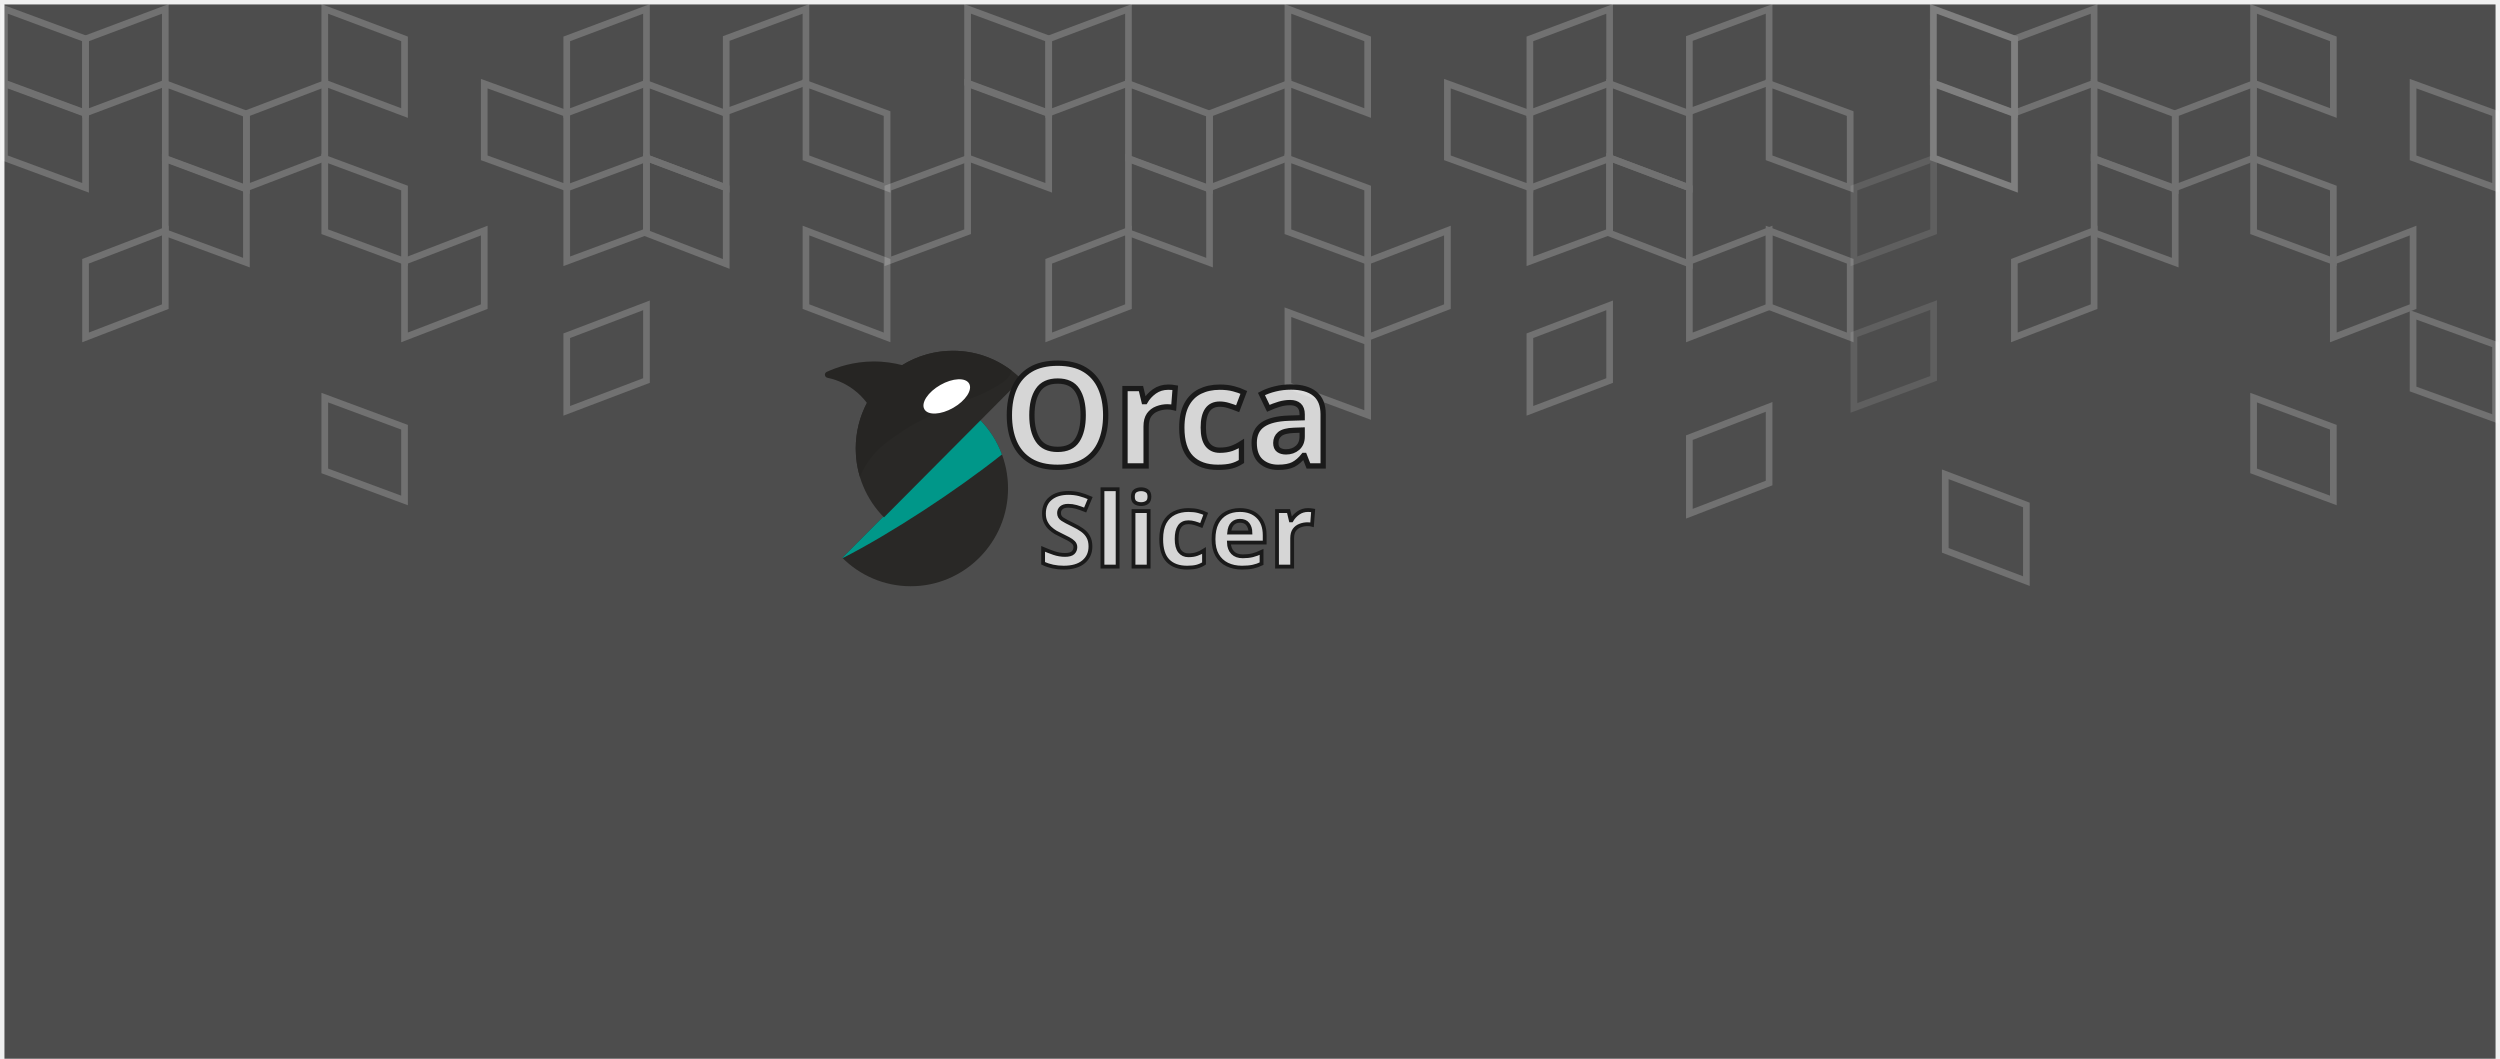
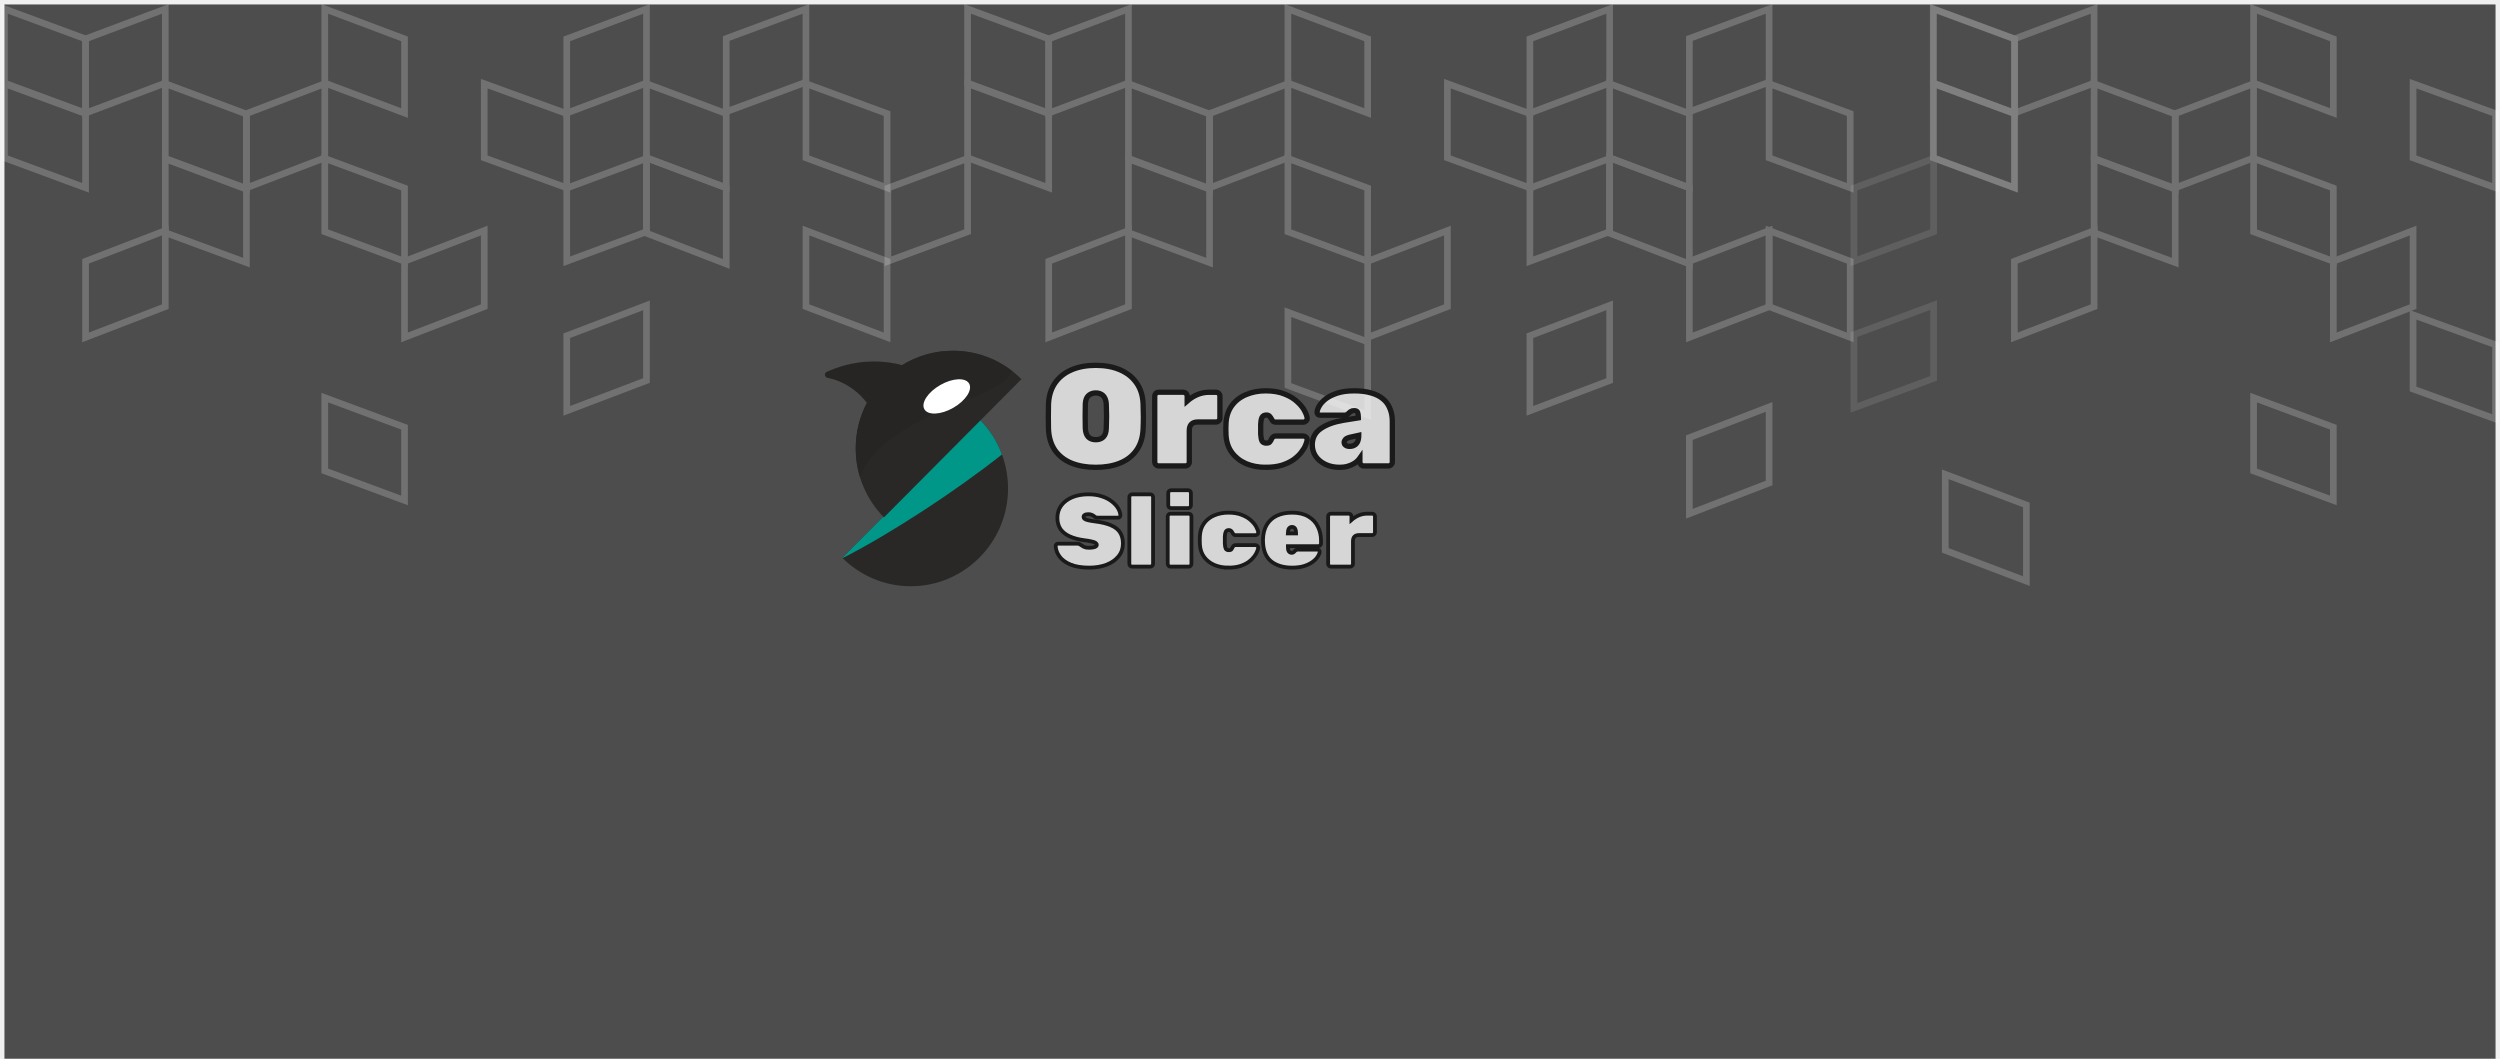
<svg xmlns="http://www.w3.org/2000/svg" width="562" height="238" viewBox="0 0 562 238" fill="none" version="1.1" id="svg526">
  <defs id="defs530">
    <clipPath clipPathUnits="userSpaceOnUse" id="clipPath16">
      <path d="M 0,792 H 612 V 0 H 0 Z" id="path14" />
    </clipPath>
  </defs>
  <rect x="1" y="1" width="560" height="237" fill="#009688" id="rect366" style="fill:#4d4d4d;fill-opacity:1" />
  <g opacity="0.2" id="g408">
    <path d="M19.234 8.743V25.415L37.159 18.672V2L19.234 8.743Z" stroke="white" stroke-width="1.5" stroke-miterlimit="10" id="path368" />
    <path d="M19.234 8.743V25.415L1 18.672V2L19.234 8.743Z" stroke="white" stroke-width="1.5" stroke-miterlimit="10" id="path370" />
    <path d="M90.936 8.743V25.415L73.011 18.672V2L90.936 8.743Z" stroke="white" stroke-width="1.5" stroke-miterlimit="10" id="path372" />
    <path d="M127.404 8.743V25.415L145.329 18.672V2L127.404 8.743Z" stroke="white" stroke-width="1.5" stroke-miterlimit="10" id="path374" />
    <path d="M19.234 25.538V42.224L1 35.481V18.809L19.234 25.538Z" stroke="white" stroke-width="1.5" stroke-miterlimit="10" id="path376" />
    <path d="M19.234 58.733V75.846L37.159 68.93V51.831L19.234 58.733Z" stroke="white" stroke-width="1.5" stroke-miterlimit="10" id="path378" />
    <path d="M55.394 25.538V42.224L73.01 35.481V18.809L55.394 25.538Z" stroke="white" stroke-width="1.5" stroke-miterlimit="10" id="path380" />
    <path d="M90.936 42.279V58.736L73.011 52.094V35.622L90.936 42.279Z" stroke="white" stroke-width="1.5" stroke-miterlimit="10" id="path382" />
    <path d="M90.936 96.042V112.5L73.011 105.858V89.386L90.936 96.042Z" stroke="white" stroke-width="1.5" stroke-miterlimit="10" id="path384" />
    <path d="M55.395 25.639V42.524L37.16 35.709V18.809L55.395 25.639Z" stroke="white" stroke-width="1.5" stroke-miterlimit="10" id="path386" />
    <path d="M55.395 42.365V59.037L37.16 52.308V35.622L55.395 42.365Z" stroke="white" stroke-width="1.5" stroke-miterlimit="10" id="path388" />
    <path d="M127.404 42.279V58.736L145.329 52.094V35.622L127.404 42.279Z" stroke="white" stroke-width="1.5" stroke-miterlimit="10" id="path390" />
    <path d="M163.251 25.538V42.224L145.326 35.481V18.809L163.251 25.538Z" stroke="white" stroke-width="1.5" stroke-miterlimit="10" id="path392" />
    <path d="M127.404 75.472V92.357L145.329 85.542V68.642L127.404 75.472Z" stroke="white" stroke-width="1.5" stroke-miterlimit="10" id="path394" />
    <path d="M163.251 42.223V59.337L145.326 52.421V35.472L163.251 42.223Z" stroke="white" stroke-width="1.5" stroke-miterlimit="10" id="path396" />
    <path d="M90.934 58.733V75.846L108.859 68.93V51.831L90.934 58.733Z" stroke="white" stroke-width="1.5" stroke-miterlimit="10" id="path398" />
    <path d="M199.413 25.538V42.224L181.179 35.481V18.809L199.413 25.538Z" stroke="white" stroke-width="1.5" stroke-miterlimit="10" id="path400" />
    <path d="M127.401 25.538V42.224L108.858 35.481V18.809L127.401 25.538Z" stroke="white" stroke-width="1.5" stroke-miterlimit="10" id="path402" />
    <path d="M199.413 58.733V75.846L181.179 68.93V51.831L199.413 58.733Z" stroke="white" stroke-width="1.5" stroke-miterlimit="10" id="path404" />
    <path d="M163.253 8.657V25.115L181.178 18.472V2L163.253 8.657Z" stroke="white" stroke-width="1.5" stroke-miterlimit="10" id="path406" />
  </g>
  <g opacity="0.2" id="g458">
    <path d="M235.752 8.743V25.415L253.677 18.672V2L235.752 8.743Z" stroke="white" stroke-width="1.5" stroke-miterlimit="10" id="path410" />
    <path d="M235.75 8.743V25.415L217.516 18.672V2L235.75 8.743Z" stroke="white" stroke-width="1.5" stroke-miterlimit="10" id="path412" />
    <path d="M307.45 8.743V25.415L289.525 18.672V2L307.45 8.743Z" stroke="white" stroke-width="1.5" stroke-miterlimit="10" id="path414" />
    <path d="M343.92 8.743V25.415L361.845 18.672V2L343.92 8.743Z" stroke="white" stroke-width="1.5" stroke-miterlimit="10" id="path416" />
    <path d="M199.591 42.279V58.736L217.516 52.094V35.622L199.591 42.279Z" stroke="white" stroke-width="1.5" stroke-miterlimit="10" id="path418" />
    <path d="M235.75 25.538V42.224L217.516 35.48V18.809L235.75 25.538Z" stroke="white" stroke-width="1.5" stroke-miterlimit="10" id="path420" />
    <path d="M235.752 58.733V75.846L253.677 68.93V51.831L235.752 58.733Z" stroke="white" stroke-width="1.5" stroke-miterlimit="10" id="path422" />
    <path d="M271.91 25.538V42.224L289.526 35.48V18.809L271.91 25.538Z" stroke="white" stroke-width="1.5" stroke-miterlimit="10" id="path424" />
    <path d="M307.45 42.279V58.736L289.525 52.094V35.622L307.45 42.279Z" stroke="white" stroke-width="1.5" stroke-miterlimit="10" id="path426" />
    <path d="M307.45 76.843V93.3L289.525 86.658V70.186L307.45 76.843Z" stroke="white" stroke-width="1.5" stroke-miterlimit="10" id="path428" />
    <path d="M271.908 25.639V42.524L253.674 35.709V18.809L271.908 25.639Z" stroke="white" stroke-width="1.5" stroke-miterlimit="10" id="path430" />
    <path d="M271.908 42.365V59.036L253.674 52.308V35.622L271.908 42.365Z" stroke="white" stroke-width="1.5" stroke-miterlimit="10" id="path432" />
    <path d="M343.92 42.279V58.736L361.845 52.094V35.622L343.92 42.279Z" stroke="white" stroke-width="1.5" stroke-miterlimit="10" id="path434" />
    <path d="M379.769 25.538V42.224L361.844 35.48V18.809L379.769 25.538Z" stroke="white" stroke-width="1.5" stroke-miterlimit="10" id="path436" />
    <path d="M343.92 75.472V92.357L361.845 85.542V68.642L343.92 75.472Z" stroke="white" stroke-width="1.5" stroke-miterlimit="10" id="path438" />
    <path d="M379.769 42.223V59.337L361.844 52.421V35.472L379.769 42.223Z" stroke="white" stroke-width="1.5" stroke-miterlimit="10" id="path440" />
    <path d="M307.452 58.733V75.846L325.377 68.93V51.831L307.452 58.733Z" stroke="white" stroke-width="1.5" stroke-miterlimit="10" id="path442" />
    <path d="M415.925 25.538V42.224L397.691 35.48V18.809L415.925 25.538Z" stroke="white" stroke-width="1.5" stroke-miterlimit="10" id="path444" />
    <path d="M379.771 58.747V75.846L397.696 68.945V51.831L379.771 58.747Z" stroke="white" stroke-width="1.5" stroke-miterlimit="10" id="path446" />
    <path d="M379.769 98.385V115.484L397.694 108.582V91.469L379.769 98.385Z" stroke="white" stroke-width="1.5" stroke-miterlimit="10" id="path448" />
    <path d="M343.917 25.538V42.224L325.374 35.48V18.809L343.917 25.538Z" stroke="white" stroke-width="1.5" stroke-miterlimit="10" id="path450" />
    <path d="M415.925 58.733V75.846L397.691 68.93V51.831L415.925 58.733Z" stroke="white" stroke-width="1.5" stroke-miterlimit="10" id="path452" />
    <path d="M455.53 113.522V130.636L437.296 123.72V106.621L455.53 113.522Z" stroke="white" stroke-width="1.5" stroke-miterlimit="10" id="path454" />
    <path d="M379.771 8.657V25.114L397.696 18.472V2L379.771 8.657Z" stroke="white" stroke-width="1.5" stroke-miterlimit="10" id="path456" />
  </g>
  <g opacity="0.5" id="g470">
    <g opacity="0.2" id="g468">
      <path d="M452.919 8.743V25.415L434.685 18.672V2L452.919 8.743Z" stroke="white" stroke-width="1.5" stroke-miterlimit="10" id="path460" />
      <path d="M416.76 42.279V58.736L434.685 52.094V35.622L416.76 42.279Z" stroke="white" stroke-width="1.5" stroke-miterlimit="10" id="path462" />
      <path d="M416.76 75.234V91.692L434.685 85.05V68.578L416.76 75.234Z" stroke="white" stroke-width="1.5" stroke-miterlimit="10" id="path464" />
      <path d="M452.919 25.538V42.224L434.685 35.48V18.809L452.919 25.538Z" stroke="white" stroke-width="1.5" stroke-miterlimit="10" id="path466" />
    </g>
  </g>
  <g opacity="0.2" id="g498">
    <path d="M452.832 8.743V25.415L470.757 18.672V2L452.832 8.743Z" stroke="white" stroke-width="1.5" stroke-miterlimit="10" id="path472" />
    <path d="M452.832 8.743V25.415L434.598 18.672V2L452.832 8.743Z" stroke="white" stroke-width="1.5" stroke-miterlimit="10" id="path474" />
    <path d="M524.534 8.743V25.415L506.609 18.672V2L524.534 8.743Z" stroke="white" stroke-width="1.5" stroke-miterlimit="10" id="path476" />
    <path d="M452.832 25.538V42.224L434.598 35.48V18.809L452.832 25.538Z" stroke="white" stroke-width="1.5" stroke-miterlimit="10" id="path478" />
    <path d="M452.832 58.733V75.846L470.757 68.93V51.831L452.832 58.733Z" stroke="white" stroke-width="1.5" stroke-miterlimit="10" id="path480" />
    <path d="M488.992 25.538V42.224L506.608 35.48V18.809L488.992 25.538Z" stroke="white" stroke-width="1.5" stroke-miterlimit="10" id="path482" />
    <path d="M524.534 42.279V58.736L506.609 52.094V35.622L524.534 42.279Z" stroke="white" stroke-width="1.5" stroke-miterlimit="10" id="path484" />
    <path d="M524.534 96.042V112.5L506.609 105.857V89.385L524.534 96.042Z" stroke="white" stroke-width="1.5" stroke-miterlimit="10" id="path486" />
    <path d="M488.992 25.639V42.524L470.758 35.709V18.809L488.992 25.639Z" stroke="white" stroke-width="1.5" stroke-miterlimit="10" id="path488" />
    <path d="M488.992 42.365V59.036L470.758 52.308V35.622L488.992 42.365Z" stroke="white" stroke-width="1.5" stroke-miterlimit="10" id="path490" />
    <path d="M524.531 58.733V75.846L542.457 68.93V51.831L524.531 58.733Z" stroke="white" stroke-width="1.5" stroke-miterlimit="10" id="path492" />
    <path d="M560.999 25.538V42.224L542.456 35.48V18.809L560.999 25.538Z" stroke="white" stroke-width="1.5" stroke-miterlimit="10" id="path494" />
    <path d="M560.999 77.507V94.192L542.456 87.449V70.778L560.999 77.507Z" stroke="white" stroke-width="1.5" stroke-miterlimit="10" id="path496" />
  </g>
  <g id="g10" transform="matrix(0.07369611,0,0,-0.07369611,184.9561,133.9032)" style="display:inline">
    <g id="g12" clip-path="url(#clipPath16)">
      <g id="g18" transform="translate(59.7287,115.3517)">
        <path d="m 0,0 c 53.332,-53.285 126.698,-86.317 207.744,-86.646 164.049,-0.664 298.355,134.38 297.699,299.337 -0.324,81.496 -33.176,155.271 -86.17,208.899 z" style="fill:#292826;fill-opacity:1;fill-rule:nonzero;stroke:none" id="path20" />
      </g>
      <g id="g22" transform="translate(479.0017,536.9419)">
        <path d="m 0,0 -419.273,-421.59 c 0.298,-0.298 0.606,-0.587 0.906,-0.884 146.894,74.925 348.023,206.579 486.003,316.297 C 52.756,-65.97 29.506,-29.859 0,0" style="fill:#009789;fill-opacity:1;fill-rule:nonzero;stroke:none" id="path24" />
      </g>
      <g id="g26" transform="translate(397.0372,747)">
        <path d="m 0,0 c -163.742,0 -296.482,-133.473 -296.482,-298.121 0,-81.979 32.915,-156.223 86.172,-210.117 l 419.273,421.59 C 155.364,-33.096 81.529,0 0,0" style="fill:#292826;fill-opacity:1;fill-rule:nonzero;stroke:none" id="path28" />
      </g>
      <g id="g30" transform="translate(397.0372,747)">
        <path d="m 0,0 c -56.714,0 -109.702,-16.022 -154.751,-43.796 -24.127,6.312 -54.061,11.37 -88.437,11.157 -59.938,-0.372 -108.713,-16.603 -141.822,-31.784 -8.218,-3.768 -6.898,-15.967 1.941,-17.829 21.801,-4.593 50.498,-14.324 78.883,-35.28 17.931,-13.238 31.574,-27.883 41.856,-41.597 -21.794,-41.504 -34.152,-88.793 -34.152,-138.992 0,-29.952 4.412,-58.865 12.586,-86.137 12.54,27.79 25.699,46.391 29.916,52.184 27.229,37.41 56.015,56.883 98.542,85.651 31.328,21.193 74.856,46.047 199.916,97.449 0,0 39.121,11.017 91.587,42.212 20.912,12.433 36.823,24.17 41.863,42.526 0.355,1.293 0.677,2.57 0.973,3.83 C 129.175,-22.506 67.208,0 0,0" style="fill:#262523;fill-opacity:1;fill-rule:nonzero;stroke:none" id="path32" />
      </g>
      <g id="g34" transform="translate(446.5563,646.8041)">
        <path d="m 0,0 c 10.875,-19.229 -10.891,-52.305 -48.616,-73.879 -37.725,-21.573 -77.124,-23.474 -88,-4.245 -10.875,19.229 10.891,52.305 48.617,73.879 C -50.274,17.328 -10.875,19.229 0,0" style="fill:#ffffff;fill-opacity:1;fill-rule:nonzero;stroke:none" id="path36" />
      </g>
    </g>
  </g>
-   <text xml:space="preserve" style="font-size:31.847px;fill:#f9f9f9;stroke:#1a1a1a;stroke-width:1.193;fill-opacity:0.8" x="274.393" y="104.738" id="text835">
-     <tspan id="tspan833" x="274.393" y="104.738" style="font-style:normal;font-variant:normal;font-weight:900;font-stretch:normal;font-size:31.847px;font-family:Rubik;-inkscape-font-specification:'Rubik Heavy';text-align:center;text-anchor:middle;fill:#f9f9f9;stroke-width:1.193;fill-opacity:0.8">Orca</tspan>
-   </text>
-   <text xml:space="preserve" style="font-size:22.881px;text-align:center;text-anchor:middle;fill:#f9f9f9;fill-opacity:0.8;stroke:#1a1a1a;stroke-width:0.857" x="273.143" y="127.372" id="text1443">
-     <tspan id="tspan1441" x="273.143" y="127.372" style="font-style:normal;font-variant:normal;font-weight:900;font-stretch:normal;font-family:Rubik;-inkscape-font-specification:'Rubik Heavy';stroke-width:0.857;fill:#f9f9f9;fill-opacity:0.8">Slicer</tspan>
-   </text>
+   <g aria-label="Orca" id="text835" style="font-size:31.847px;fill:#f9f9f9;fill-opacity:0.8;fill-rule:evenodd;stroke:#1a1a1a;stroke-width:1.193">
+     <path d="m 246.335,105.056 q -3.121,0 -5.478,-0.955 -2.325,-0.955 -3.694,-2.866 -1.338,-1.943 -1.465,-4.777 -0.032,-1.306 -0.032,-2.771 0,-1.465 0.032,-2.834 0.127,-2.803 1.465,-4.745 1.338,-1.943 3.694,-2.962 2.357,-1.019 5.478,-1.019 3.121,0 5.478,1.019 2.357,1.019 3.694,2.962 1.369,1.943 1.465,4.745 0.064,1.369 0.064,2.834 0,1.465 -0.064,2.771 -0.127,2.834 -1.497,4.777 -1.338,1.911 -3.694,2.866 -2.325,0.955 -5.446,0.955 z m 0,-6.21 q 1.051,0 1.688,-0.605 0.637,-0.637 0.669,-1.975 0.064,-1.369 0.064,-2.707 0,-1.338 -0.064,-2.643 -0.032,-0.892 -0.35,-1.465 -0.287,-0.573 -0.796,-0.828 -0.51,-0.287 -1.21,-0.287 -0.669,0 -1.21,0.287 -0.51,0.255 -0.828,0.828 -0.287,0.573 -0.318,1.465 -0.032,1.306 -0.032,2.643 0,1.338 0.032,2.707 0.064,1.338 0.669,1.975 0.637,0.605 1.688,0.605 z" style="font-weight:900;font-family:Rubik;-inkscape-font-specification:'Rubik Heavy';text-align:center;text-anchor:middle" id="path926" />
+     <path d="m 260.444,104.738 q -0.35,0 -0.605,-0.255 -0.255,-0.255 -0.255,-0.605 V 89.037 q 0,-0.35 0.255,-0.605 0.255,-0.255 0.605,-0.255 h 5.573 q 0.35,0 0.605,0.255 0.255,0.255 0.255,0.605 v 1.115 q 1.019,-0.892 2.261,-1.433 1.274,-0.541 2.707,-0.541 h 1.529 q 0.35,0 0.605,0.255 0.255,0.255 0.255,0.605 v 4.968 q 0,0.35 -0.255,0.605 -0.255,0.255 -0.605,0.255 h -4.108 q -0.955,0 -1.433,0.478 -0.478,0.478 -0.478,1.433 v 7.102 q 0,0.35 -0.255,0.605 -0.255,0.255 -0.605,0.255 z" style="font-weight:900;font-family:Rubik;-inkscape-font-specification:'Rubik Heavy';text-align:center;text-anchor:middle" id="path928" />
+     <path d="m 284.521,105.056 q -2.42,0 -4.395,-0.828 -1.975,-0.86 -3.185,-2.484 -1.21,-1.624 -1.338,-3.981 -0.032,-0.51 -0.032,-1.274 0,-0.764 0.032,-1.306 0.127,-2.357 1.306,-3.981 1.21,-1.656 3.185,-2.484 2.006,-0.86 4.427,-0.86 2.516,0 4.268,0.732 1.783,0.701 2.866,1.752 1.115,1.019 1.624,2.038 0.541,1.019 0.573,1.656 0.032,0.35 -0.255,0.605 -0.255,0.255 -0.605,0.255 h -6.21 q -0.35,0 -0.573,-0.159 -0.191,-0.191 -0.35,-0.478 -0.223,-0.446 -0.478,-0.701 -0.223,-0.255 -0.701,-0.255 -0.732,0 -0.987,0.541 -0.255,0.541 -0.287,1.497 -0.032,1.369 0,2.261 0.064,1.019 0.287,1.529 0.255,0.478 0.987,0.478 0.573,0 0.764,-0.255 0.223,-0.255 0.414,-0.701 0.127,-0.287 0.35,-0.446 0.223,-0.191 0.573,-0.191 h 6.21 q 0.35,0 0.605,0.255 0.287,0.255 0.255,0.605 -0.032,0.414 -0.35,1.178 -0.287,0.732 -0.955,1.592 -0.637,0.86 -1.72,1.656 -1.083,0.764 -2.643,1.274 -1.561,0.478 -3.662,0.478 z" style="font-weight:900;font-family:Rubik;-inkscape-font-specification:'Rubik Heavy';text-align:center;text-anchor:middle" id="path930" />
+     <path d="m 301.177,105.056 q -1.815,0 -3.217,-0.669 -1.401,-0.669 -2.197,-1.815 -0.764,-1.147 -0.764,-2.58 0,-2.325 1.879,-3.631 1.911,-1.338 5.096,-1.879 l 3.376,-0.541 v -0.032 q 0,-0.828 -0.159,-1.21 -0.127,-0.382 -0.796,-0.382 -0.446,0 -0.732,0.191 -0.255,0.159 -0.573,0.478 -0.35,0.35 -0.892,0.35 h -5.414 q -0.318,0 -0.541,-0.191 -0.191,-0.191 -0.159,-0.51 0.032,-0.605 0.51,-1.401 0.478,-0.828 1.465,-1.592 1.019,-0.764 2.58,-1.274 1.592,-0.51 3.822,-0.51 2.166,0 3.758,0.478 1.624,0.446 2.675,1.338 1.051,0.86 1.561,2.166 0.541,1.274 0.541,2.898 v 9.14 q 0,0.35 -0.255,0.605 -0.255,0.255 -0.605,0.255 h -5.573 q -0.35,0 -0.605,-0.255 -0.255,-0.255 -0.255,-0.605 v -0.892 q -0.446,0.637 -1.147,1.115 -0.669,0.446 -1.529,0.701 -0.86,0.255 -1.847,0.255 z m 2.197,-4.713 q 0.637,0 1.083,-0.255 0.478,-0.255 0.732,-0.796 0.255,-0.573 0.255,-1.401 v -0.032 l -1.879,0.414 q -0.828,0.191 -1.115,0.51 -0.287,0.318 -0.287,0.669 0,0.223 0.127,0.446 0.159,0.191 0.414,0.318 0.287,0.127 0.669,0.127 z" style="font-weight:900;font-family:Rubik;-inkscape-font-specification:'Rubik Heavy';text-align:center;text-anchor:middle" id="path932" />
+   </g>
+   <g aria-label="Slicer" id="text1443" style="font-size:22.881px;text-align:center;text-anchor:middle;fill:#f9f9f9;fill-opacity:0.8;stroke:#1a1a1a;stroke-width:0.857">
+     <path d="m 244.839,127.6 q -2.54,0 -4.187,-0.686 -1.647,-0.686 -2.471,-1.808 -0.824,-1.121 -0.869,-2.38 0,-0.206 0.137,-0.343 0.16,-0.16 0.366,-0.16 h 4.347 q 0.366,0 0.549,0.114 0.206,0.091 0.435,0.275 0.229,0.16 0.458,0.297 0.252,0.114 0.549,0.183 0.32,0.046 0.686,0.046 0.778,0 1.236,-0.16 0.48,-0.183 0.48,-0.48 0,-0.275 -0.275,-0.458 -0.252,-0.183 -0.892,-0.32 -0.641,-0.16 -1.785,-0.297 -1.808,-0.252 -3.135,-0.847 -1.327,-0.595 -2.059,-1.625 -0.709,-1.053 -0.709,-2.563 0,-1.556 0.869,-2.746 0.892,-1.19 2.448,-1.853 1.579,-0.664 3.661,-0.664 1.716,0 3.043,0.458 1.327,0.435 2.242,1.167 0.915,0.709 1.396,1.533 0.48,0.824 0.503,1.579 0,0.206 -0.16,0.366 -0.137,0.137 -0.32,0.137 h -4.576 q -0.32,0 -0.526,-0.091 -0.183,-0.091 -0.389,-0.275 -0.114,-0.114 -0.435,-0.252 -0.297,-0.16 -0.778,-0.16 -0.572,0 -0.847,0.183 -0.252,0.16 -0.252,0.458 0,0.206 0.206,0.389 0.206,0.183 0.755,0.32 0.549,0.137 1.579,0.275 2.288,0.275 3.661,0.892 1.396,0.595 2.014,1.602 0.641,1.007 0.641,2.494 0,1.67 -1.007,2.883 -0.984,1.213 -2.7,1.876 -1.716,0.641 -3.89,0.641 z" style="font-weight:900;font-family:Rubik;-inkscape-font-specification:'Rubik Heavy'" id="path935" />
+     <path d="m 254.495,127.372 q -0.252,0 -0.435,-0.183 -0.183,-0.183 -0.183,-0.435 V 111.744 q 0,-0.252 0.183,-0.435 0.183,-0.183 0.435,-0.183 h 4.096 q 0.252,0 0.435,0.183 0.183,0.183 0.183,0.435 v 15.01 q 0,0.252 -0.183,0.435 -0.183,0.183 -0.435,0.183 z" style="font-weight:900;font-family:Rubik;-inkscape-font-specification:'Rubik Heavy'" id="path937" />
+     <path d="m 263.121,127.372 q -0.252,0 -0.435,-0.183 -0.183,-0.183 -0.183,-0.435 v -10.662 q 0,-0.252 0.183,-0.435 0.183,-0.183 0.435,-0.183 h 4.096 q 0.252,0 0.435,0.183 0.183,0.183 0.183,0.435 v 10.662 q 0,0.252 -0.183,0.435 -0.183,0.183 -0.435,0.183 z m 0.114,-13.157 q -0.252,0 -0.435,-0.183 -0.183,-0.183 -0.183,-0.435 v -2.769 q 0,-0.252 0.183,-0.435 0.183,-0.183 0.435,-0.183 h 3.867 q 0.252,0 0.435,0.183 0.183,0.183 0.183,0.435 v 2.769 q 0,0.252 -0.183,0.435 -0.183,0.183 -0.435,0.183 z" style="font-weight:900;font-family:Rubik;-inkscape-font-specification:'Rubik Heavy'" id="path939" />
+     <path d="m 276.14,127.6 q -1.739,0 -3.158,-0.595 -1.419,-0.618 -2.288,-1.785 -0.869,-1.167 -0.961,-2.86 -0.023,-0.366 -0.023,-0.915 0,-0.549 0.023,-0.938 0.091,-1.693 0.938,-2.86 0.869,-1.19 2.288,-1.785 1.441,-0.618 3.18,-0.618 1.808,0 3.066,0.526 1.281,0.503 2.059,1.258 0.801,0.732 1.167,1.464 0.389,0.732 0.412,1.19 0.023,0.252 -0.183,0.435 -0.183,0.183 -0.435,0.183 h -4.462 q -0.252,0 -0.412,-0.114 -0.137,-0.137 -0.252,-0.343 -0.16,-0.32 -0.343,-0.503 -0.16,-0.183 -0.503,-0.183 -0.526,0 -0.709,0.389 -0.183,0.389 -0.206,1.075 -0.023,0.984 0,1.625 0.046,0.732 0.206,1.098 0.183,0.343 0.709,0.343 0.412,0 0.549,-0.183 0.16,-0.183 0.297,-0.503 0.091,-0.206 0.252,-0.32 0.16,-0.137 0.412,-0.137 h 4.462 q 0.252,0 0.435,0.183 0.206,0.183 0.183,0.435 -0.023,0.297 -0.252,0.847 -0.206,0.526 -0.686,1.144 -0.458,0.618 -1.236,1.19 -0.778,0.549 -1.899,0.915 -1.121,0.343 -2.631,0.343 z" style="font-weight:900;font-family:Rubik;-inkscape-font-specification:'Rubik Heavy'" id="path941" />
+     <path d="m 290.464,127.6 q -2.997,0 -4.782,-1.464 -1.762,-1.487 -1.762,-4.691 0,-0.046 0,-0.091 0,-0.046 0,-0.069 0.046,-1.968 0.847,-3.318 0.824,-1.35 2.265,-2.036 1.464,-0.686 3.409,-0.686 2.242,0 3.684,0.869 1.442,0.847 2.128,2.265 0.709,1.396 0.709,3.089 v 0.686 q 0,0.252 -0.183,0.435 -0.183,0.183 -0.435,0.183 h -6.819 q 0,0.023 0,0.046 0,0.023 0,0.069 0,0.458 0.069,0.778 0.091,0.297 0.297,0.458 0.206,0.16 0.526,0.16 0.137,0 0.229,-0.046 0.114,-0.046 0.206,-0.137 0.114,-0.114 0.229,-0.229 0.206,-0.206 0.343,-0.252 0.137,-0.069 0.412,-0.069 h 4.324 q 0.229,0 0.366,0.137 0.16,0.137 0.137,0.366 -0.023,0.435 -0.412,1.053 -0.366,0.595 -1.121,1.167 -0.755,0.572 -1.922,0.961 -1.167,0.366 -2.746,0.366 z m -0.938,-7.688 h 1.83 v -0.023 q 0,-0.503 -0.114,-0.824 -0.091,-0.32 -0.297,-0.458 -0.206,-0.16 -0.503,-0.16 -0.297,0 -0.503,0.16 -0.206,0.137 -0.32,0.458 -0.091,0.32 -0.091,0.824 z" style="font-weight:900;font-family:Rubik;-inkscape-font-specification:'Rubik Heavy'" id="path943" />
+     <path d="m 299.181,127.372 q -0.252,0 -0.435,-0.183 -0.183,-0.183 -0.183,-0.435 v -10.662 q 0,-0.252 0.183,-0.435 0.183,-0.183 0.435,-0.183 h 4.004 q 0.252,0 0.435,0.183 0.183,0.183 0.183,0.435 v 0.801 q 0.732,-0.641 1.625,-1.03 0.915,-0.389 1.945,-0.389 h 1.098 q 0.252,0 0.435,0.183 0.183,0.183 0.183,0.435 v 3.569 q 0,0.252 -0.183,0.435 -0.183,0.183 -0.435,0.183 h -2.952 q -0.686,0 -1.03,0.343 -0.343,0.343 -0.343,1.03 v 5.102 q 0,0.252 -0.183,0.435 -0.183,0.183 -0.435,0.183 z" style="font-weight:900;font-family:Rubik;-inkscape-font-specification:'Rubik Heavy'" id="path945" />
+   </g>
</svg>
